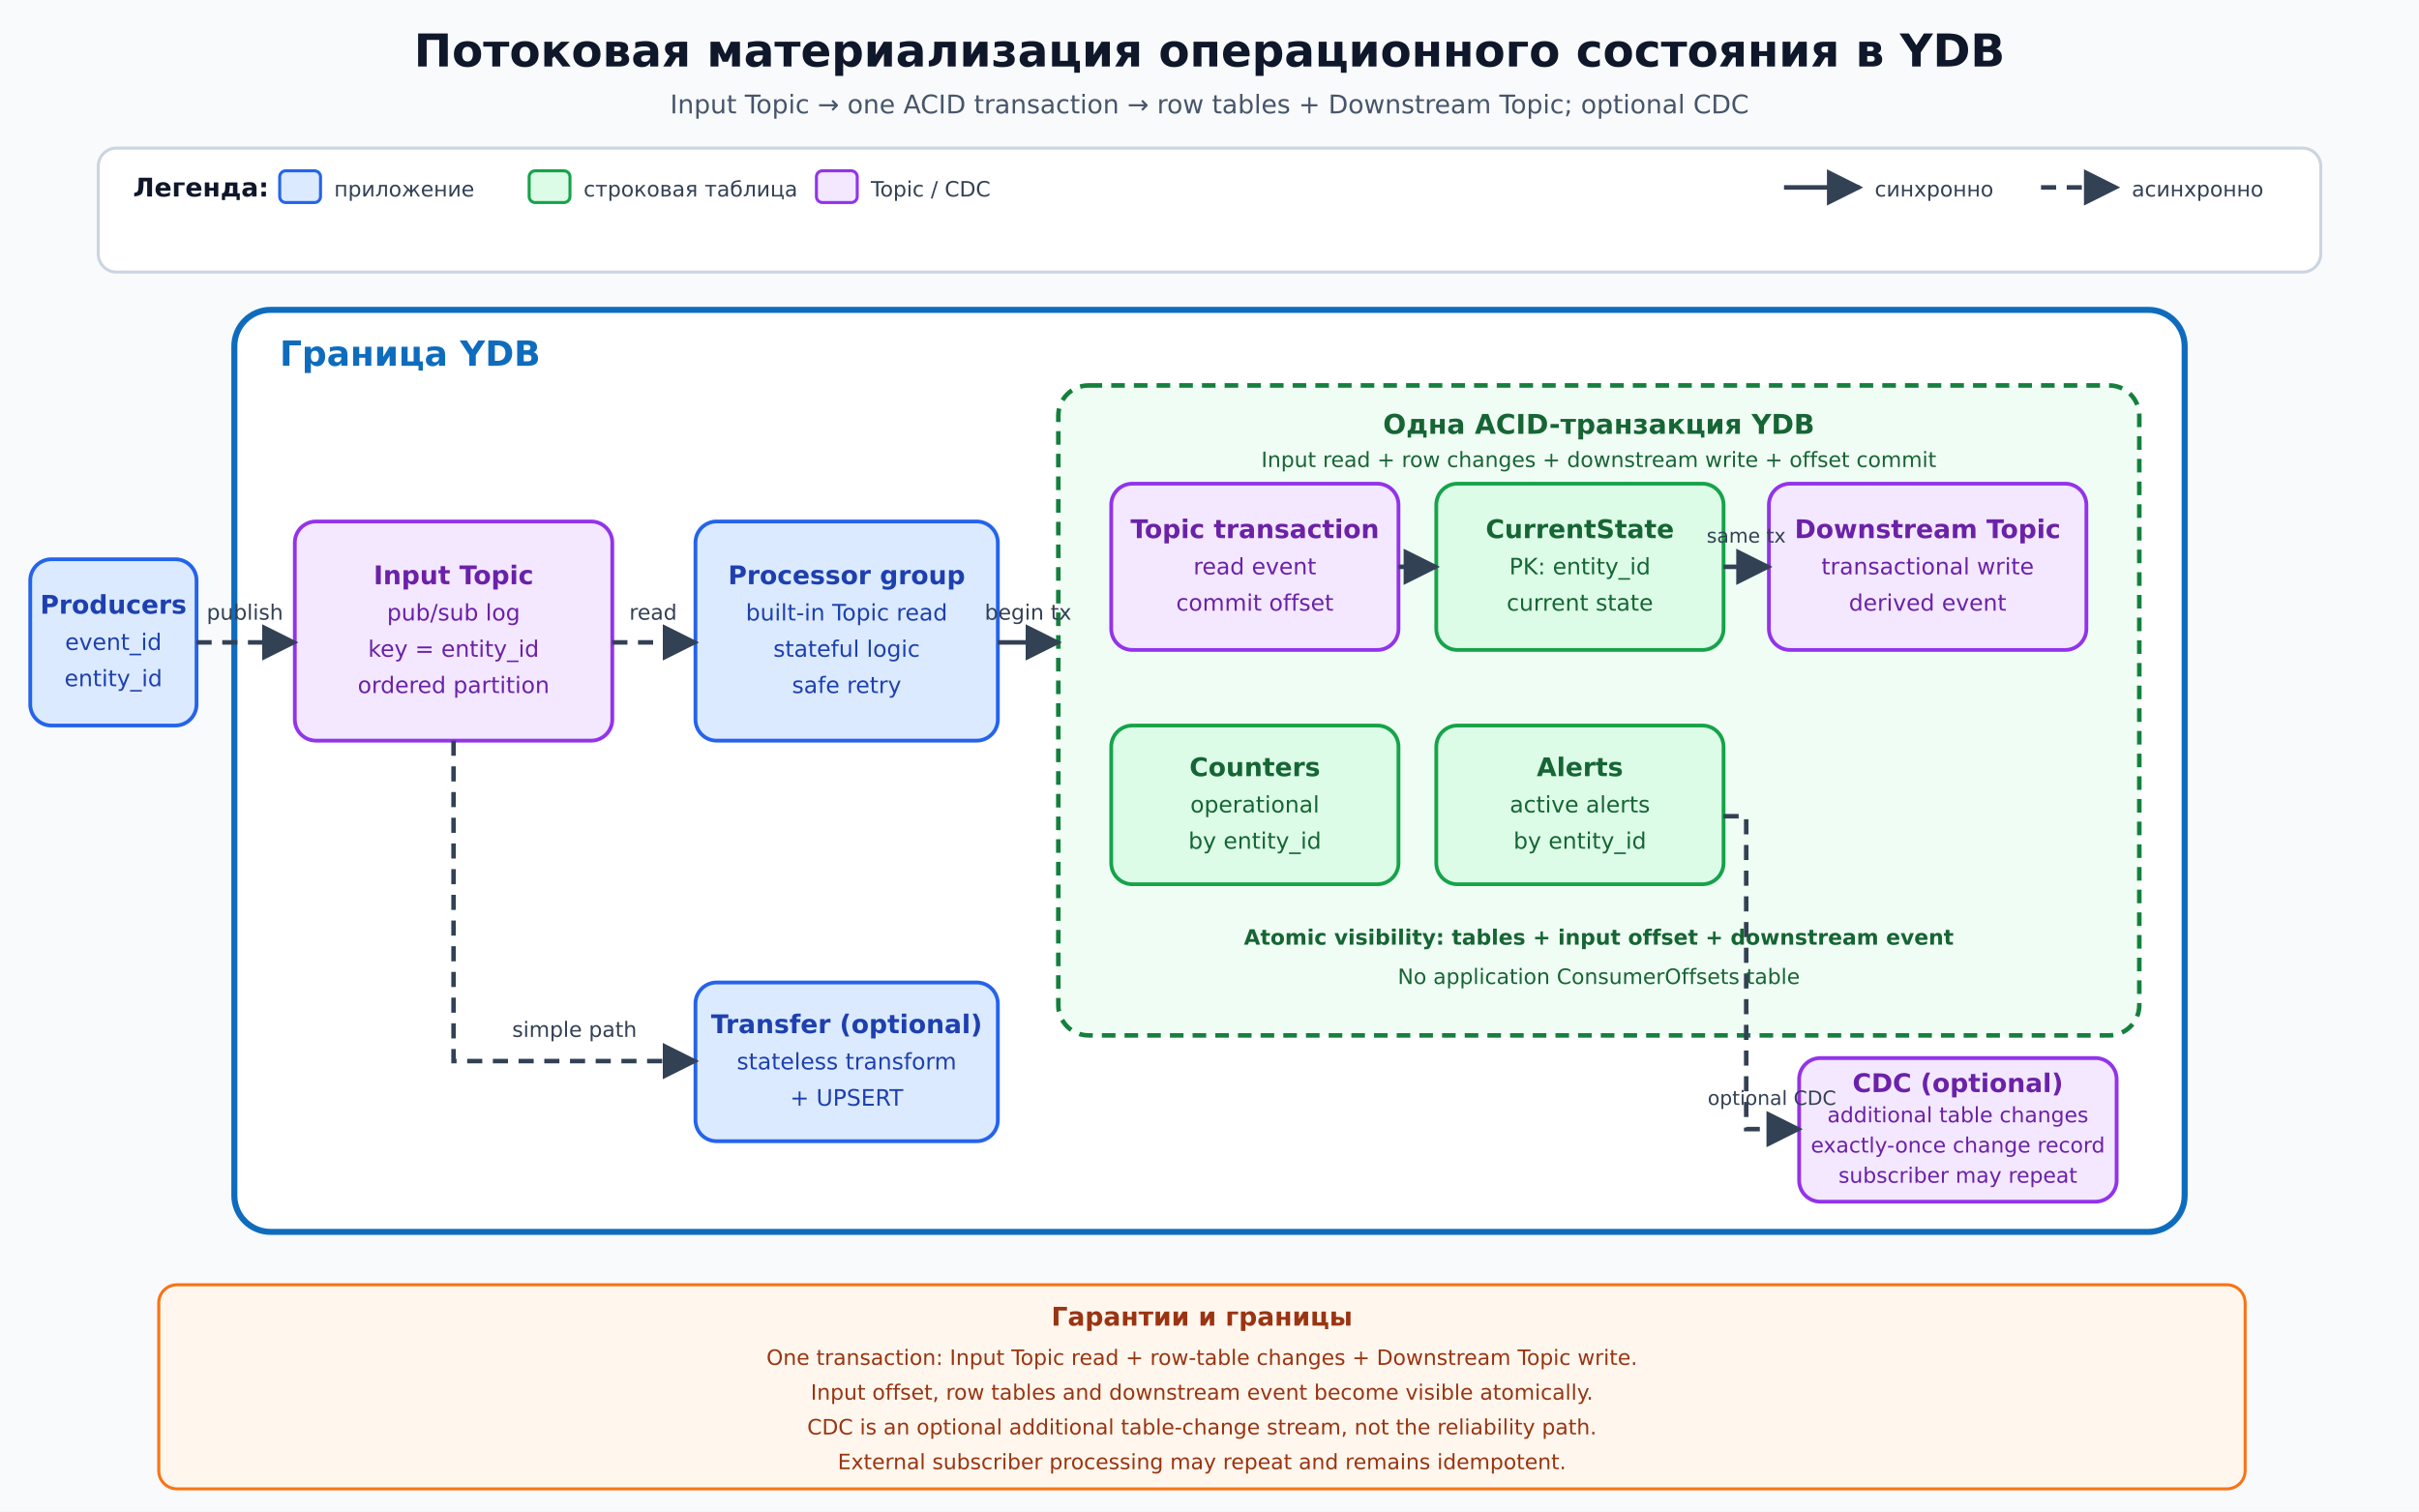
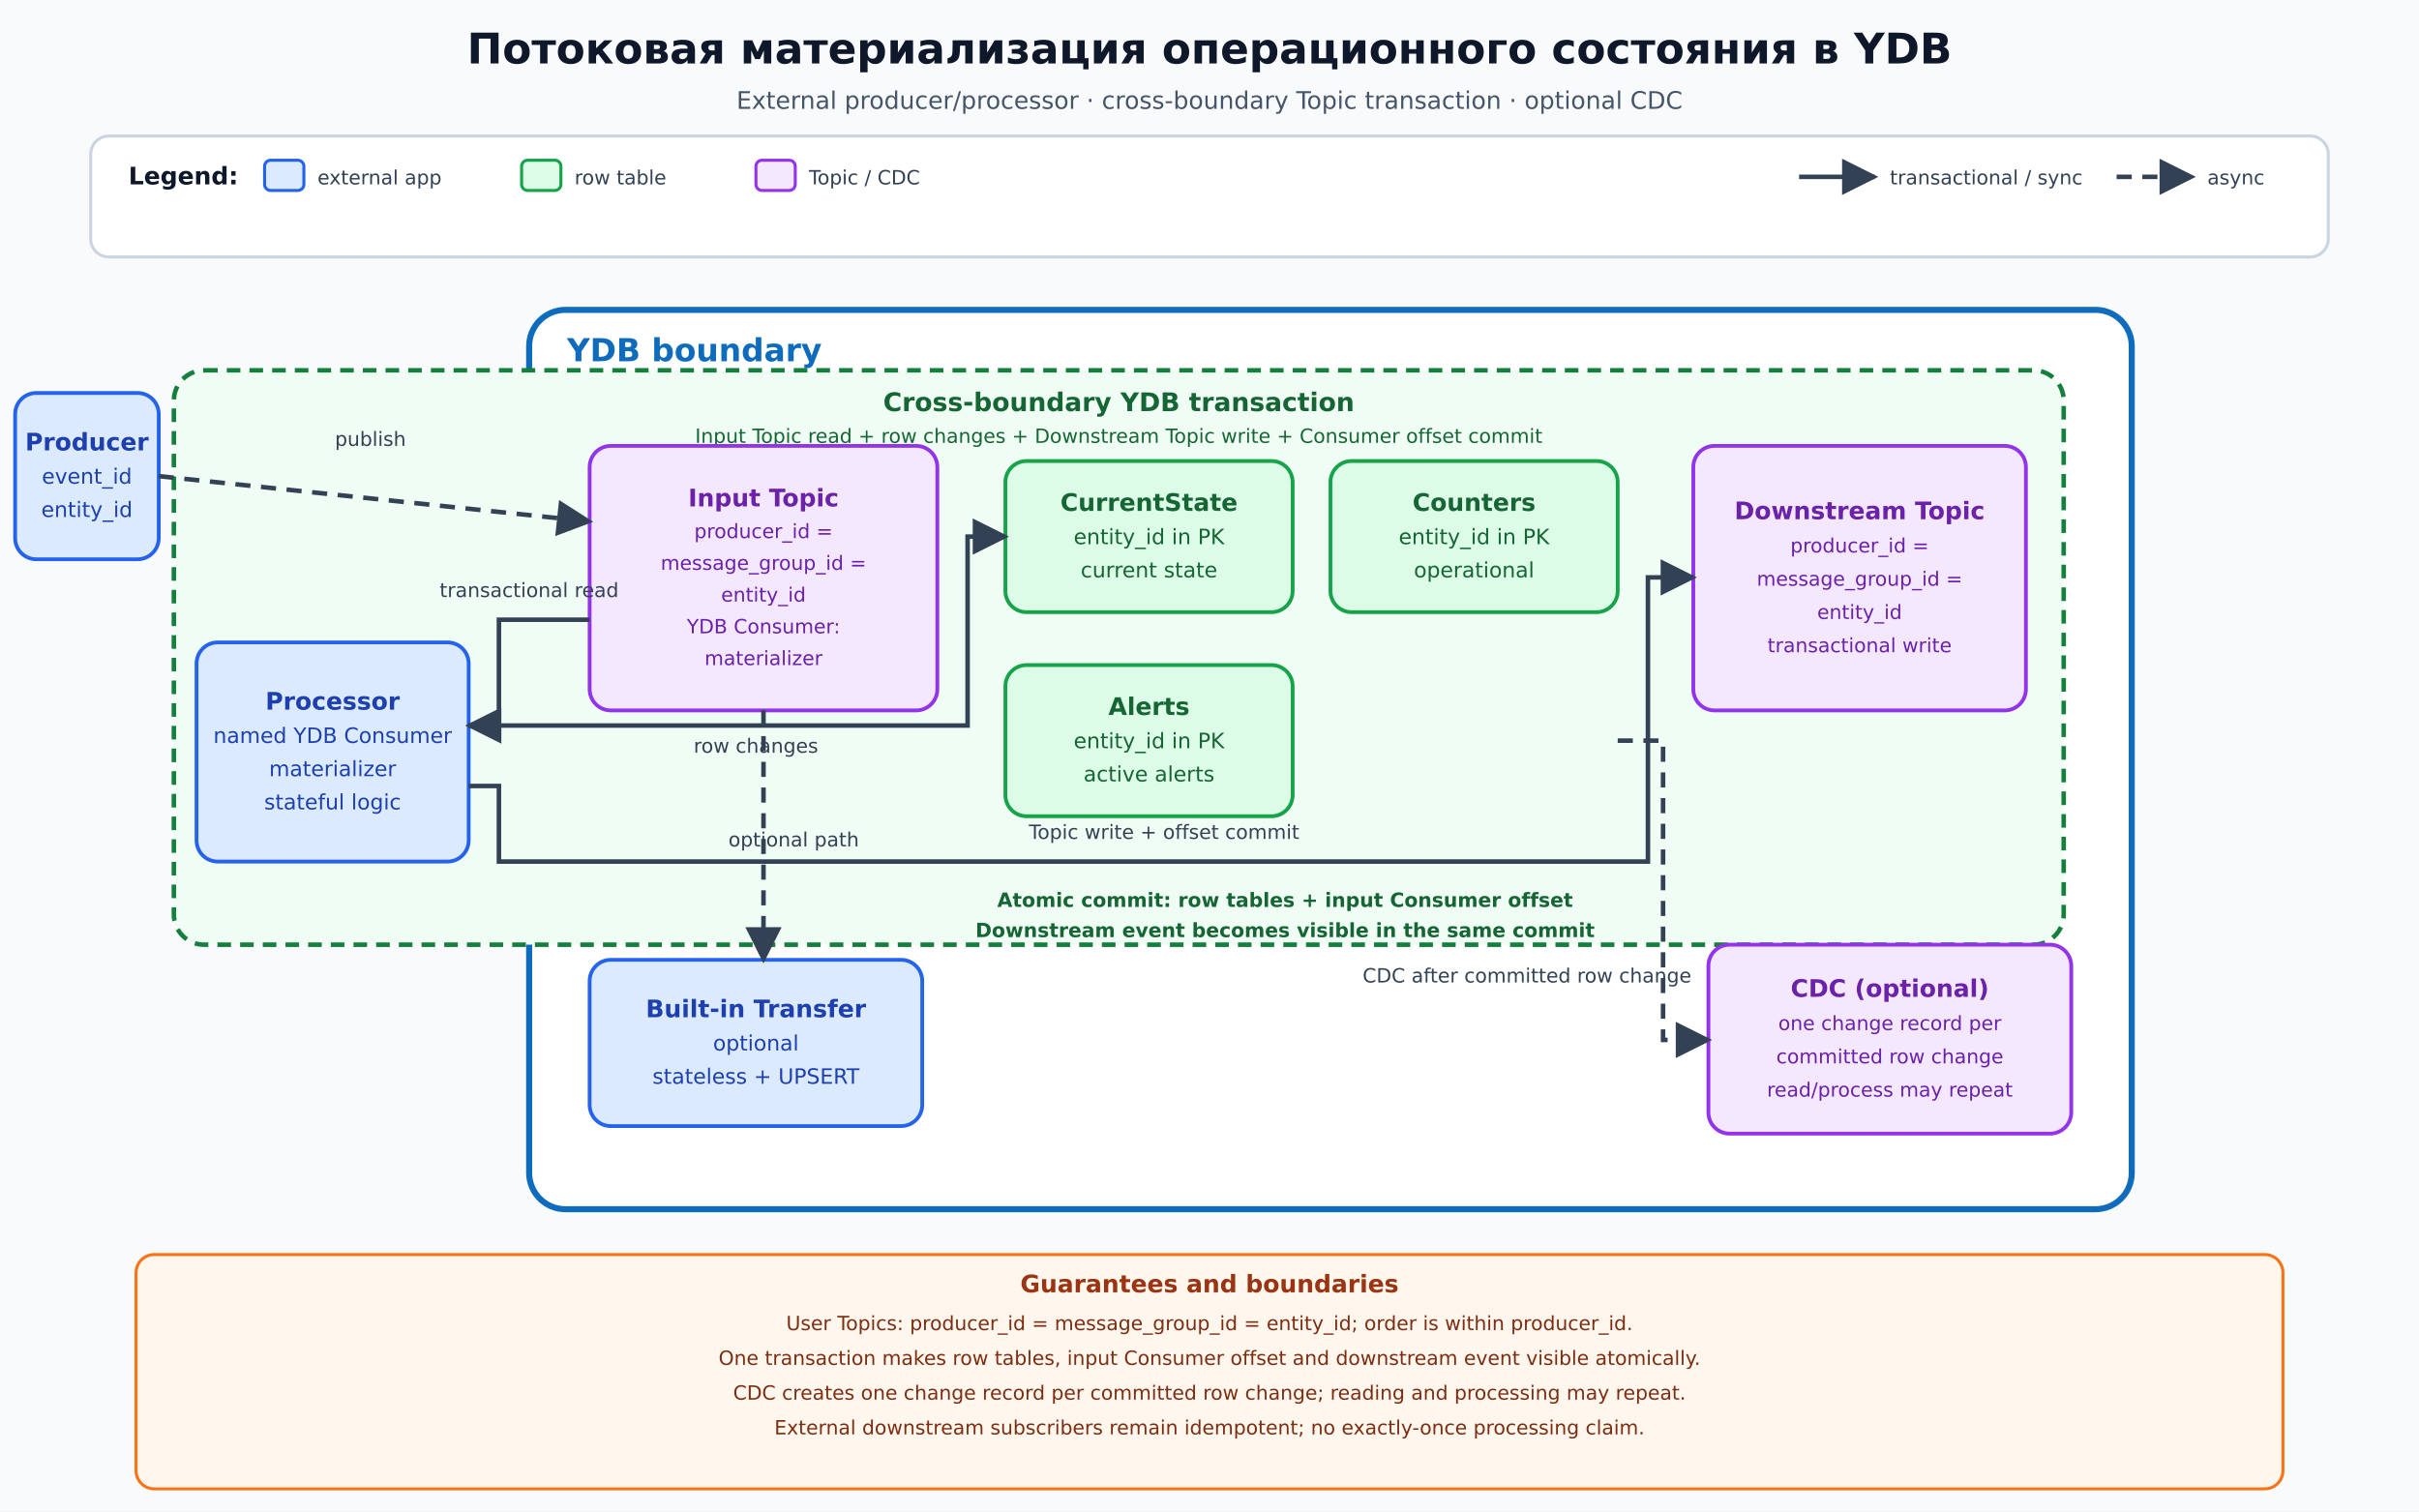
<svg xmlns="http://www.w3.org/2000/svg" version="1.1" viewBox="0 0 1600 1000" role="img" aria-labelledby="title desc">
  <defs>
    <marker id="arrow" viewBox="0 0 10 10" refX="9" refY="5" markerWidth="8" markerHeight="8" orient="auto">
      <path d="M 0 0 L 10 5 L 0 10 z" fill="#334155" />
    </marker>
+     <marker id="redArrow" viewBox="0 0 10 10" refX="9" refY="5" markerWidth="8" markerHeight="8" orient="auto">
+       <path d="M 0 0 L 10 5 L 0 10 z" fill="#dc2626" />
+     </marker>
  </defs>
  <rect x="0" y="0" width="1600" height="1000" fill="#f8fafc" />
-   <text x="800" y="44" text-anchor="middle" font-family="DejaVu Sans, Arial, sans-serif" font-size="30" font-weight="bold" fill="#0f172a">Потоковая материализация операционного состояния в YDB</text>
-   <text x="800" y="75" text-anchor="middle" font-family="DejaVu Sans, Arial, sans-serif" font-size="17" fill="#475569">Input Topic → one ACID transaction → row tables + Downstream Topic; optional CDC</text>
-   <rect x="65" y="98" width="1470" height="82" rx="12" fill="#ffffff" stroke="#cbd5e1" stroke-width="2" />
-   <text x="88" y="130" text-anchor="start" font-family="DejaVu Sans, Arial, sans-serif" font-size="17" font-weight="bold" fill="#0f172a">Легенда:</text>
-   <rect x="185" y="113" width="27" height="21" rx="4" fill="#dbeafe" stroke="#2563eb" stroke-width="2" />
-   <text x="221" y="130" text-anchor="start" font-family="DejaVu Sans, Arial, sans-serif" font-size="14" fill="#334155">приложение</text>
-   <rect x="350" y="113" width="27" height="21" rx="4" fill="#dcfce7" stroke="#16a34a" stroke-width="2" />
-   <text x="386" y="130" text-anchor="start" font-family="DejaVu Sans, Arial, sans-serif" font-size="14" fill="#334155">строковая таблица</text>
-   <rect x="540" y="113" width="27" height="21" rx="4" fill="#f3e8ff" stroke="#9333ea" stroke-width="2" />
-   <text x="576" y="130" text-anchor="start" font-family="DejaVu Sans, Arial, sans-serif" font-size="14" fill="#334155">Topic / CDC</text>
-   <path d="M 1180 124 L 1230 124" fill="none" stroke="#334155" stroke-width="3" marker-end="url(#arrow)" />
-   <text x="1240" y="130" text-anchor="start" font-family="DejaVu Sans, Arial, sans-serif" font-size="14" fill="#334155">синхронно</text>
-   <path d="M 1350 124 L 1400 124" fill="none" stroke="#334155" stroke-width="3" stroke-dasharray="10 7" marker-end="url(#arrow)" />
-   <text x="1410" y="130" text-anchor="start" font-family="DejaVu Sans, Arial, sans-serif" font-size="14" fill="#334155">асинхронно</text>
-   <rect x="155" y="205" width="1290" height="610" rx="24" fill="#ffffff" stroke="#0f6cbd" stroke-width="4" />
-   <text x="185" y="242" text-anchor="start" font-family="DejaVu Sans, Arial, sans-serif" font-size="23" font-weight="bold" fill="#0f6cbd">Граница YDB</text>
-   <rect x="700" y="255" width="715" height="430" rx="20" fill="#f0fdf4" stroke="#15803d" stroke-width="3" stroke-dasharray="9 6" />
-   <text x="1057.5" y="287" text-anchor="middle" font-family="DejaVu Sans, Arial, sans-serif" font-size="18" font-weight="bold" fill="#166534">Одна ACID-транзакция YDB</text>
-   <text x="1057.5" y="309" text-anchor="middle" font-family="DejaVu Sans, Arial, sans-serif" font-size="14" fill="#166534">Input read + row changes + downstream write + offset commit</text>
-   <rect x="20" y="370" width="110" height="110" rx="14" fill="#dbeafe" stroke="#2563eb" stroke-width="2.5" />
-   <text x="75.0" y="406.0" text-anchor="middle" font-family="DejaVu Sans, Arial, sans-serif" font-size="17" font-weight="bold" fill="#1e40af">Producers</text>
-   <text x="75.0" y="430.0" text-anchor="middle" font-family="DejaVu Sans, Arial, sans-serif" font-size="15" fill="#1e40af">event_id</text>
-   <text x="75.0" y="454.0" text-anchor="middle" font-family="DejaVu Sans, Arial, sans-serif" font-size="15" fill="#1e40af">entity_id</text>
-   <rect x="195" y="345" width="210" height="145" rx="14" fill="#f3e8ff" stroke="#9333ea" stroke-width="2.5" />
-   <text x="300.0" y="386.5" text-anchor="middle" font-family="DejaVu Sans, Arial, sans-serif" font-size="17" font-weight="bold" fill="#6b21a8">Input Topic</text>
-   <text x="300.0" y="410.5" text-anchor="middle" font-family="DejaVu Sans, Arial, sans-serif" font-size="15" fill="#6b21a8">pub/sub log</text>
-   <text x="300.0" y="434.5" text-anchor="middle" font-family="DejaVu Sans, Arial, sans-serif" font-size="15" fill="#6b21a8">key = entity_id</text>
-   <text x="300.0" y="458.5" text-anchor="middle" font-family="DejaVu Sans, Arial, sans-serif" font-size="15" fill="#6b21a8">ordered partition</text>
-   <rect x="460" y="345" width="200" height="145" rx="14" fill="#dbeafe" stroke="#2563eb" stroke-width="2.5" />
-   <text x="560.0" y="386.5" text-anchor="middle" font-family="DejaVu Sans, Arial, sans-serif" font-size="17" font-weight="bold" fill="#1e40af">Processor group</text>
-   <text x="560.0" y="410.5" text-anchor="middle" font-family="DejaVu Sans, Arial, sans-serif" font-size="15" fill="#1e40af">built-in Topic read</text>
-   <text x="560.0" y="434.5" text-anchor="middle" font-family="DejaVu Sans, Arial, sans-serif" font-size="15" fill="#1e40af">stateful logic</text>
-   <text x="560.0" y="458.5" text-anchor="middle" font-family="DejaVu Sans, Arial, sans-serif" font-size="15" fill="#1e40af">safe retry</text>
-   <rect x="735" y="320" width="190" height="110" rx="14" fill="#f3e8ff" stroke="#9333ea" stroke-width="2.5" />
-   <text x="830.0" y="356.0" text-anchor="middle" font-family="DejaVu Sans, Arial, sans-serif" font-size="17" font-weight="bold" fill="#6b21a8">Topic transaction</text>
-   <text x="830.0" y="380.0" text-anchor="middle" font-family="DejaVu Sans, Arial, sans-serif" font-size="15" fill="#6b21a8">read event</text>
-   <text x="830.0" y="404.0" text-anchor="middle" font-family="DejaVu Sans, Arial, sans-serif" font-size="15" fill="#6b21a8">commit offset</text>
-   <rect x="950" y="320" width="190" height="110" rx="14" fill="#dcfce7" stroke="#16a34a" stroke-width="2.5" />
-   <text x="1045.0" y="356.0" text-anchor="middle" font-family="DejaVu Sans, Arial, sans-serif" font-size="17" font-weight="bold" fill="#166534">CurrentState</text>
-   <text x="1045.0" y="380.0" text-anchor="middle" font-family="DejaVu Sans, Arial, sans-serif" font-size="15" fill="#166534">PK: entity_id</text>
-   <text x="1045.0" y="404.0" text-anchor="middle" font-family="DejaVu Sans, Arial, sans-serif" font-size="15" fill="#166534">current state</text>
-   <rect x="735" y="480" width="190" height="105" rx="14" fill="#dcfce7" stroke="#16a34a" stroke-width="2.5" />
-   <text x="830.0" y="513.5" text-anchor="middle" font-family="DejaVu Sans, Arial, sans-serif" font-size="17" font-weight="bold" fill="#166534">Counters</text>
-   <text x="830.0" y="537.5" text-anchor="middle" font-family="DejaVu Sans, Arial, sans-serif" font-size="15" fill="#166534">operational</text>
-   <text x="830.0" y="561.5" text-anchor="middle" font-family="DejaVu Sans, Arial, sans-serif" font-size="15" fill="#166534">by entity_id</text>
-   <rect x="950" y="480" width="190" height="105" rx="14" fill="#dcfce7" stroke="#16a34a" stroke-width="2.5" />
-   <text x="1045.0" y="513.5" text-anchor="middle" font-family="DejaVu Sans, Arial, sans-serif" font-size="17" font-weight="bold" fill="#166534">Alerts</text>
-   <text x="1045.0" y="537.5" text-anchor="middle" font-family="DejaVu Sans, Arial, sans-serif" font-size="15" fill="#166534">active alerts</text>
-   <text x="1045.0" y="561.5" text-anchor="middle" font-family="DejaVu Sans, Arial, sans-serif" font-size="15" fill="#166534">by entity_id</text>
-   <text x="1057.5" y="625" text-anchor="middle" font-family="DejaVu Sans, Arial, sans-serif" font-size="14" font-weight="bold" fill="#166534">Atomic visibility: tables + input offset + downstream event</text>
-   <text x="1057.5" y="651" text-anchor="middle" font-family="DejaVu Sans, Arial, sans-serif" font-size="14" fill="#166534">No application ConsumerOffsets table</text>
-   <rect x="1170" y="320" width="210" height="110" rx="14" fill="#f3e8ff" stroke="#9333ea" stroke-width="2.5" />
-   <text x="1275.0" y="356.0" text-anchor="middle" font-family="DejaVu Sans, Arial, sans-serif" font-size="17" font-weight="bold" fill="#6b21a8">Downstream Topic</text>
-   <text x="1275.0" y="380.0" text-anchor="middle" font-family="DejaVu Sans, Arial, sans-serif" font-size="15" fill="#6b21a8">transactional write</text>
-   <text x="1275.0" y="404.0" text-anchor="middle" font-family="DejaVu Sans, Arial, sans-serif" font-size="15" fill="#6b21a8">derived event</text>
-   <rect x="1190" y="700" width="210" height="95" rx="14" fill="#f3e8ff" stroke="#9333ea" stroke-width="2.5" />
-   <text x="1295.0" y="722.5" text-anchor="middle" font-family="DejaVu Sans, Arial, sans-serif" font-size="17" font-weight="bold" fill="#6b21a8">CDC (optional)</text>
-   <text x="1295.0" y="742.5" text-anchor="middle" font-family="DejaVu Sans, Arial, sans-serif" font-size="14" fill="#6b21a8">additional table changes</text>
-   <text x="1295.0" y="762.5" text-anchor="middle" font-family="DejaVu Sans, Arial, sans-serif" font-size="14" fill="#6b21a8">exactly-once change record</text>
-   <text x="1295.0" y="782.5" text-anchor="middle" font-family="DejaVu Sans, Arial, sans-serif" font-size="14" fill="#6b21a8">subscriber may repeat</text>
-   <rect x="460" y="650" width="200" height="105" rx="14" fill="#dbeafe" stroke="#2563eb" stroke-width="2.5" />
-   <text x="560.0" y="683.5" text-anchor="middle" font-family="DejaVu Sans, Arial, sans-serif" font-size="17" font-weight="bold" fill="#1e40af">Transfer (optional)</text>
-   <text x="560.0" y="707.5" text-anchor="middle" font-family="DejaVu Sans, Arial, sans-serif" font-size="15" fill="#1e40af">stateless transform</text>
-   <text x="560.0" y="731.5" text-anchor="middle" font-family="DejaVu Sans, Arial, sans-serif" font-size="15" fill="#1e40af">+ UPSERT</text>
-   <path d="M 925 375 L 950 375" fill="none" stroke="#334155" stroke-width="3" marker-end="url(#arrow)" />
-   <path d="M 130 425 L 195 425" fill="none" stroke="#334155" stroke-width="3" stroke-dasharray="10 7" marker-end="url(#arrow)" />
-   <text x="162" y="410" text-anchor="middle" font-family="DejaVu Sans, Arial, sans-serif" font-size="14" fill="#334155">publish</text>
-   <path d="M 405 425 L 460 425" fill="none" stroke="#334155" stroke-width="3" stroke-dasharray="10 7" marker-end="url(#arrow)" />
-   <text x="432" y="410" text-anchor="middle" font-family="DejaVu Sans, Arial, sans-serif" font-size="14" fill="#334155">read</text>
-   <path d="M 660 425 L 700 425" fill="none" stroke="#334155" stroke-width="3" marker-end="url(#arrow)" />
-   <text x="680" y="410" text-anchor="middle" font-family="DejaVu Sans, Arial, sans-serif" font-size="14" fill="#334155">begin tx</text>
-   <path d="M 1140 375 L 1170 375" fill="none" stroke="#334155" stroke-width="3" marker-end="url(#arrow)" />
-   <text x="1155" y="359" text-anchor="middle" font-family="DejaVu Sans, Arial, sans-serif" font-size="13" fill="#334155">same tx</text>
-   <path d="M 1140 540 L 1155 540 L 1155 747 L 1190 747" fill="none" stroke="#334155" stroke-width="3" stroke-dasharray="10 7" marker-end="url(#arrow)" />
-   <text x="1172" y="731" text-anchor="middle" font-family="DejaVu Sans, Arial, sans-serif" font-size="13" fill="#334155">optional CDC</text>
-   <path d="M 300 490 L 300 702 L 460 702" fill="none" stroke="#334155" stroke-width="3" stroke-dasharray="10 7" marker-end="url(#arrow)" />
-   <text x="380" y="686" text-anchor="middle" font-family="DejaVu Sans, Arial, sans-serif" font-size="14" fill="#334155">simple path</text>
-   <rect x="105" y="850" width="1380" height="135" rx="12" fill="#fff7ed" stroke="#f97316" stroke-width="2" />
-   <text x="795" y="877" text-anchor="middle" font-family="DejaVu Sans, Arial, sans-serif" font-size="17" font-weight="bold" fill="#9a3412">Гарантии и границы</text>
-   <text x="795" y="903" text-anchor="middle" font-family="DejaVu Sans, Arial, sans-serif" font-size="14" fill="#9a3412">One transaction: Input Topic read + row-table changes + Downstream Topic write.</text>
-   <text x="795" y="926" text-anchor="middle" font-family="DejaVu Sans, Arial, sans-serif" font-size="14" fill="#9a3412">Input offset, row tables and downstream event become visible atomically.</text>
-   <text x="795" y="949" text-anchor="middle" font-family="DejaVu Sans, Arial, sans-serif" font-size="14" fill="#9a3412">CDC is an optional additional table-change stream, not the reliability path.</text>
-   <text x="795" y="972" text-anchor="middle" font-family="DejaVu Sans, Arial, sans-serif" font-size="14" fill="#9a3412">External subscriber processing may repeat and remains idempotent.</text>
+   <text x="800" y="42" text-anchor="middle" font-family="DejaVu Sans, Arial, sans-serif" font-size="28" font-weight="bold" fill="#0f172a">Потоковая материализация операционного состояния в YDB</text>
+   <text x="800" y="72" text-anchor="middle" font-family="DejaVu Sans, Arial, sans-serif" font-size="16" fill="#475569">External producer/processor · cross-boundary Topic transaction · optional CDC</text>
+   <rect x="60" y="90" width="1480" height="80" rx="12" fill="#ffffff" stroke="#cbd5e1" stroke-width="2" />
+   <text x="85" y="122" text-anchor="start" font-family="DejaVu Sans, Arial, sans-serif" font-size="16" font-weight="bold" fill="#0f172a">Legend:</text>
+   <rect x="175" y="106" width="26" height="20" rx="4" fill="#dbeafe" stroke="#2563eb" stroke-width="2" />
+   <text x="210" y="122" text-anchor="start" font-family="DejaVu Sans, Arial, sans-serif" font-size="13" fill="#334155">external app</text>
+   <rect x="345" y="106" width="26" height="20" rx="4" fill="#dcfce7" stroke="#16a34a" stroke-width="2" />
+   <text x="380" y="122" text-anchor="start" font-family="DejaVu Sans, Arial, sans-serif" font-size="13" fill="#334155">row table</text>
+   <rect x="500" y="106" width="26" height="20" rx="4" fill="#f3e8ff" stroke="#9333ea" stroke-width="2" />
+   <text x="535" y="122" text-anchor="start" font-family="DejaVu Sans, Arial, sans-serif" font-size="13" fill="#334155">Topic / CDC</text>
+   <path d="M 1190 117 L 1240 117" fill="none" stroke="#334155" stroke-width="3" marker-end="url(#arrow)" />
+   <text x="1250" y="122" text-anchor="start" font-family="DejaVu Sans, Arial, sans-serif" font-size="13" fill="#334155">transactional / sync</text>
+   <path d="M 1400 117 L 1450 117" fill="none" stroke="#334155" stroke-width="3" stroke-dasharray="10 7" marker-end="url(#arrow)" />
+   <text x="1460" y="122" text-anchor="start" font-family="DejaVu Sans, Arial, sans-serif" font-size="13" fill="#334155">async</text>
+   <rect x="350" y="205" width="1060" height="595" rx="24" fill="#ffffff" stroke="#0f6cbd" stroke-width="4" />
+   <text x="375" y="239" text-anchor="start" font-family="DejaVu Sans, Arial, sans-serif" font-size="21" font-weight="bold" fill="#0f6cbd">YDB boundary</text>
+   <rect x="115" y="245" width="1250" height="380" rx="20" fill="#f0fdf4" stroke="#15803d" stroke-width="3" stroke-dasharray="9 6" />
+   <text x="740.0" y="272" text-anchor="middle" font-family="DejaVu Sans, Arial, sans-serif" font-size="17" font-weight="bold" fill="#166534">Cross-boundary YDB transaction</text>
+   <text x="740.0" y="293" text-anchor="middle" font-family="DejaVu Sans, Arial, sans-serif" font-size="13" fill="#166534">Input Topic read + row changes + Downstream Topic write + Consumer offset commit</text>
+   <rect x="10" y="260" width="95" height="110" rx="14" fill="#dbeafe" stroke="#2563eb" stroke-width="2.5" />
+   <text x="57.5" y="298.0" text-anchor="middle" font-family="DejaVu Sans, Arial, sans-serif" font-size="16" font-weight="bold" fill="#1e40af">Producer</text>
+   <text x="57.5" y="320.0" text-anchor="middle" font-family="DejaVu Sans, Arial, sans-serif" font-size="14" fill="#1e40af">event_id</text>
+   <text x="57.5" y="342.0" text-anchor="middle" font-family="DejaVu Sans, Arial, sans-serif" font-size="14" fill="#1e40af">entity_id</text>
+   <rect x="130" y="425" width="180" height="145" rx="14" fill="#dbeafe" stroke="#2563eb" stroke-width="2.5" />
+   <text x="220.0" y="469.5" text-anchor="middle" font-family="DejaVu Sans, Arial, sans-serif" font-size="16" font-weight="bold" fill="#1e40af">Processor</text>
+   <text x="220.0" y="491.5" text-anchor="middle" font-family="DejaVu Sans, Arial, sans-serif" font-size="14" fill="#1e40af">named YDB Consumer</text>
+   <text x="220.0" y="513.5" text-anchor="middle" font-family="DejaVu Sans, Arial, sans-serif" font-size="14" fill="#1e40af">materializer</text>
+   <text x="220.0" y="535.5" text-anchor="middle" font-family="DejaVu Sans, Arial, sans-serif" font-size="14" fill="#1e40af">stateful logic</text>
+   <rect x="390" y="295" width="230" height="175" rx="14" fill="#f3e8ff" stroke="#9333ea" stroke-width="2.5" />
+   <text x="505.0" y="335.0" text-anchor="middle" font-family="DejaVu Sans, Arial, sans-serif" font-size="16" font-weight="bold" fill="#6b21a8">Input Topic</text>
+   <text x="505.0" y="356.0" text-anchor="middle" font-family="DejaVu Sans, Arial, sans-serif" font-size="13" fill="#6b21a8">producer_id =</text>
+   <text x="505.0" y="377.0" text-anchor="middle" font-family="DejaVu Sans, Arial, sans-serif" font-size="13" fill="#6b21a8">message_group_id =</text>
+   <text x="505.0" y="398.0" text-anchor="middle" font-family="DejaVu Sans, Arial, sans-serif" font-size="13" fill="#6b21a8">entity_id</text>
+   <text x="505.0" y="419.0" text-anchor="middle" font-family="DejaVu Sans, Arial, sans-serif" font-size="13" fill="#6b21a8">YDB Consumer:</text>
+   <text x="505.0" y="440.0" text-anchor="middle" font-family="DejaVu Sans, Arial, sans-serif" font-size="13" fill="#6b21a8">materializer</text>
+   <rect x="665" y="305" width="190" height="100" rx="14" fill="#dcfce7" stroke="#16a34a" stroke-width="2.5" />
+   <text x="760.0" y="338.0" text-anchor="middle" font-family="DejaVu Sans, Arial, sans-serif" font-size="16" font-weight="bold" fill="#166534">CurrentState</text>
+   <text x="760.0" y="360.0" text-anchor="middle" font-family="DejaVu Sans, Arial, sans-serif" font-size="14" fill="#166534">entity_id in PK</text>
+   <text x="760.0" y="382.0" text-anchor="middle" font-family="DejaVu Sans, Arial, sans-serif" font-size="14" fill="#166534">current state</text>
+   <rect x="880" y="305" width="190" height="100" rx="14" fill="#dcfce7" stroke="#16a34a" stroke-width="2.5" />
+   <text x="975.0" y="338.0" text-anchor="middle" font-family="DejaVu Sans, Arial, sans-serif" font-size="16" font-weight="bold" fill="#166534">Counters</text>
+   <text x="975.0" y="360.0" text-anchor="middle" font-family="DejaVu Sans, Arial, sans-serif" font-size="14" fill="#166534">entity_id in PK</text>
+   <text x="975.0" y="382.0" text-anchor="middle" font-family="DejaVu Sans, Arial, sans-serif" font-size="14" fill="#166534">operational</text>
+   <rect x="665" y="440" width="190" height="100" rx="14" fill="#dcfce7" stroke="#16a34a" stroke-width="2.5" />
+   <text x="760.0" y="473.0" text-anchor="middle" font-family="DejaVu Sans, Arial, sans-serif" font-size="16" font-weight="bold" fill="#166534">Alerts</text>
+   <text x="760.0" y="495.0" text-anchor="middle" font-family="DejaVu Sans, Arial, sans-serif" font-size="14" fill="#166534">entity_id in PK</text>
+   <text x="760.0" y="517.0" text-anchor="middle" font-family="DejaVu Sans, Arial, sans-serif" font-size="14" fill="#166534">active alerts</text>
+   <rect x="1120" y="295" width="220" height="175" rx="14" fill="#f3e8ff" stroke="#9333ea" stroke-width="2.5" />
+   <text x="1230.0" y="343.5" text-anchor="middle" font-family="DejaVu Sans, Arial, sans-serif" font-size="16" font-weight="bold" fill="#6b21a8">Downstream Topic</text>
+   <text x="1230.0" y="365.5" text-anchor="middle" font-family="DejaVu Sans, Arial, sans-serif" font-size="13" fill="#6b21a8">producer_id =</text>
+   <text x="1230.0" y="387.5" text-anchor="middle" font-family="DejaVu Sans, Arial, sans-serif" font-size="13" fill="#6b21a8">message_group_id =</text>
+   <text x="1230.0" y="409.5" text-anchor="middle" font-family="DejaVu Sans, Arial, sans-serif" font-size="13" fill="#6b21a8">entity_id</text>
+   <text x="1230.0" y="431.5" text-anchor="middle" font-family="DejaVu Sans, Arial, sans-serif" font-size="13" fill="#6b21a8">transactional write</text>
+   <rect x="390" y="635" width="220" height="110" rx="14" fill="#dbeafe" stroke="#2563eb" stroke-width="2.5" />
+   <text x="500.0" y="673.0" text-anchor="middle" font-family="DejaVu Sans, Arial, sans-serif" font-size="16" font-weight="bold" fill="#1e40af">Built-in Transfer</text>
+   <text x="500.0" y="695.0" text-anchor="middle" font-family="DejaVu Sans, Arial, sans-serif" font-size="14" fill="#1e40af">optional</text>
+   <text x="500.0" y="717.0" text-anchor="middle" font-family="DejaVu Sans, Arial, sans-serif" font-size="14" fill="#1e40af">stateless + UPSERT</text>
+   <rect x="1130" y="625" width="240" height="125" rx="14" fill="#f3e8ff" stroke="#9333ea" stroke-width="2.5" />
+   <text x="1250.0" y="659.5" text-anchor="middle" font-family="DejaVu Sans, Arial, sans-serif" font-size="16" font-weight="bold" fill="#6b21a8">CDC (optional)</text>
+   <text x="1250.0" y="681.5" text-anchor="middle" font-family="DejaVu Sans, Arial, sans-serif" font-size="13" fill="#6b21a8">one change record per</text>
+   <text x="1250.0" y="703.5" text-anchor="middle" font-family="DejaVu Sans, Arial, sans-serif" font-size="13" fill="#6b21a8">committed row change</text>
+   <text x="1250.0" y="725.5" text-anchor="middle" font-family="DejaVu Sans, Arial, sans-serif" font-size="13" fill="#6b21a8">read/process may repeat</text>
+   <text x="850" y="600" text-anchor="middle" font-family="DejaVu Sans, Arial, sans-serif" font-size="13" font-weight="bold" fill="#166534">Atomic commit: row tables + input Consumer offset</text>
+   <text x="850" y="620" text-anchor="middle" font-family="DejaVu Sans, Arial, sans-serif" font-size="13" font-weight="bold" fill="#166534">Downstream event becomes visible in the same commit</text>
+   <path d="M 105 315 L 390 345" fill="none" stroke="#334155" stroke-width="3" stroke-dasharray="10 7" marker-end="url(#arrow)" />
+   <text x="245" y="295" text-anchor="middle" font-family="DejaVu Sans, Arial, sans-serif" font-size="13" fill="#334155">publish</text>
+   <path d="M 390 410 L 330 410 L 330 480 L 310 480" fill="none" stroke="#334155" stroke-width="3" marker-end="url(#arrow)" />
+   <text x="350" y="395" text-anchor="middle" font-family="DejaVu Sans, Arial, sans-serif" font-size="13" fill="#334155">transactional read</text>
+   <path d="M 310 480 L 640 480 L 640 355 L 665 355" fill="none" stroke="#334155" stroke-width="3" marker-end="url(#arrow)" />
+   <text x="500" y="498" text-anchor="middle" font-family="DejaVu Sans, Arial, sans-serif" font-size="13" fill="#334155">row changes</text>
+   <path d="M 310 520 L 330 520 L 330 570 L 1090 570 L 1090 382 L 1120 382" fill="none" stroke="#334155" stroke-width="3" marker-end="url(#arrow)" />
+   <text x="770" y="555" text-anchor="middle" font-family="DejaVu Sans, Arial, sans-serif" font-size="13" fill="#334155">Topic write + offset commit</text>
+   <path d="M 1070 490 L 1100 490 L 1100 688 L 1130 688" fill="none" stroke="#334155" stroke-width="3" stroke-dasharray="10 7" marker-end="url(#arrow)" />
+   <text x="1010" y="650" text-anchor="middle" font-family="DejaVu Sans, Arial, sans-serif" font-size="13" fill="#334155">CDC after committed row change</text>
+   <path d="M 505 470 L 505 635" fill="none" stroke="#334155" stroke-width="3" stroke-dasharray="10 7" marker-end="url(#arrow)" />
+   <text x="525" y="560" text-anchor="middle" font-family="DejaVu Sans, Arial, sans-serif" font-size="13" fill="#334155">optional path</text>
+   <rect x="90" y="830" width="1420" height="155" rx="12" fill="#fff7ed" stroke="#f97316" stroke-width="2" />
+   <text x="800" y="855" text-anchor="middle" font-family="DejaVu Sans, Arial, sans-serif" font-size="16" font-weight="bold" fill="#9a3412">Guarantees and boundaries</text>
+   <text x="800" y="880" text-anchor="middle" font-family="DejaVu Sans, Arial, sans-serif" font-size="13" fill="#7c2d12">User Topics: producer_id = message_group_id = entity_id; order is within producer_id.</text>
+   <text x="800" y="903" text-anchor="middle" font-family="DejaVu Sans, Arial, sans-serif" font-size="13" fill="#7c2d12">One transaction makes row tables, input Consumer offset and downstream event visible atomically.</text>
+   <text x="800" y="926" text-anchor="middle" font-family="DejaVu Sans, Arial, sans-serif" font-size="13" fill="#7c2d12">CDC creates one change record per committed row change; reading and processing may repeat.</text>
+   <text x="800" y="949" text-anchor="middle" font-family="DejaVu Sans, Arial, sans-serif" font-size="13" fill="#7c2d12">External downstream subscribers remain idempotent; no exactly-once processing claim.</text>
</svg>
